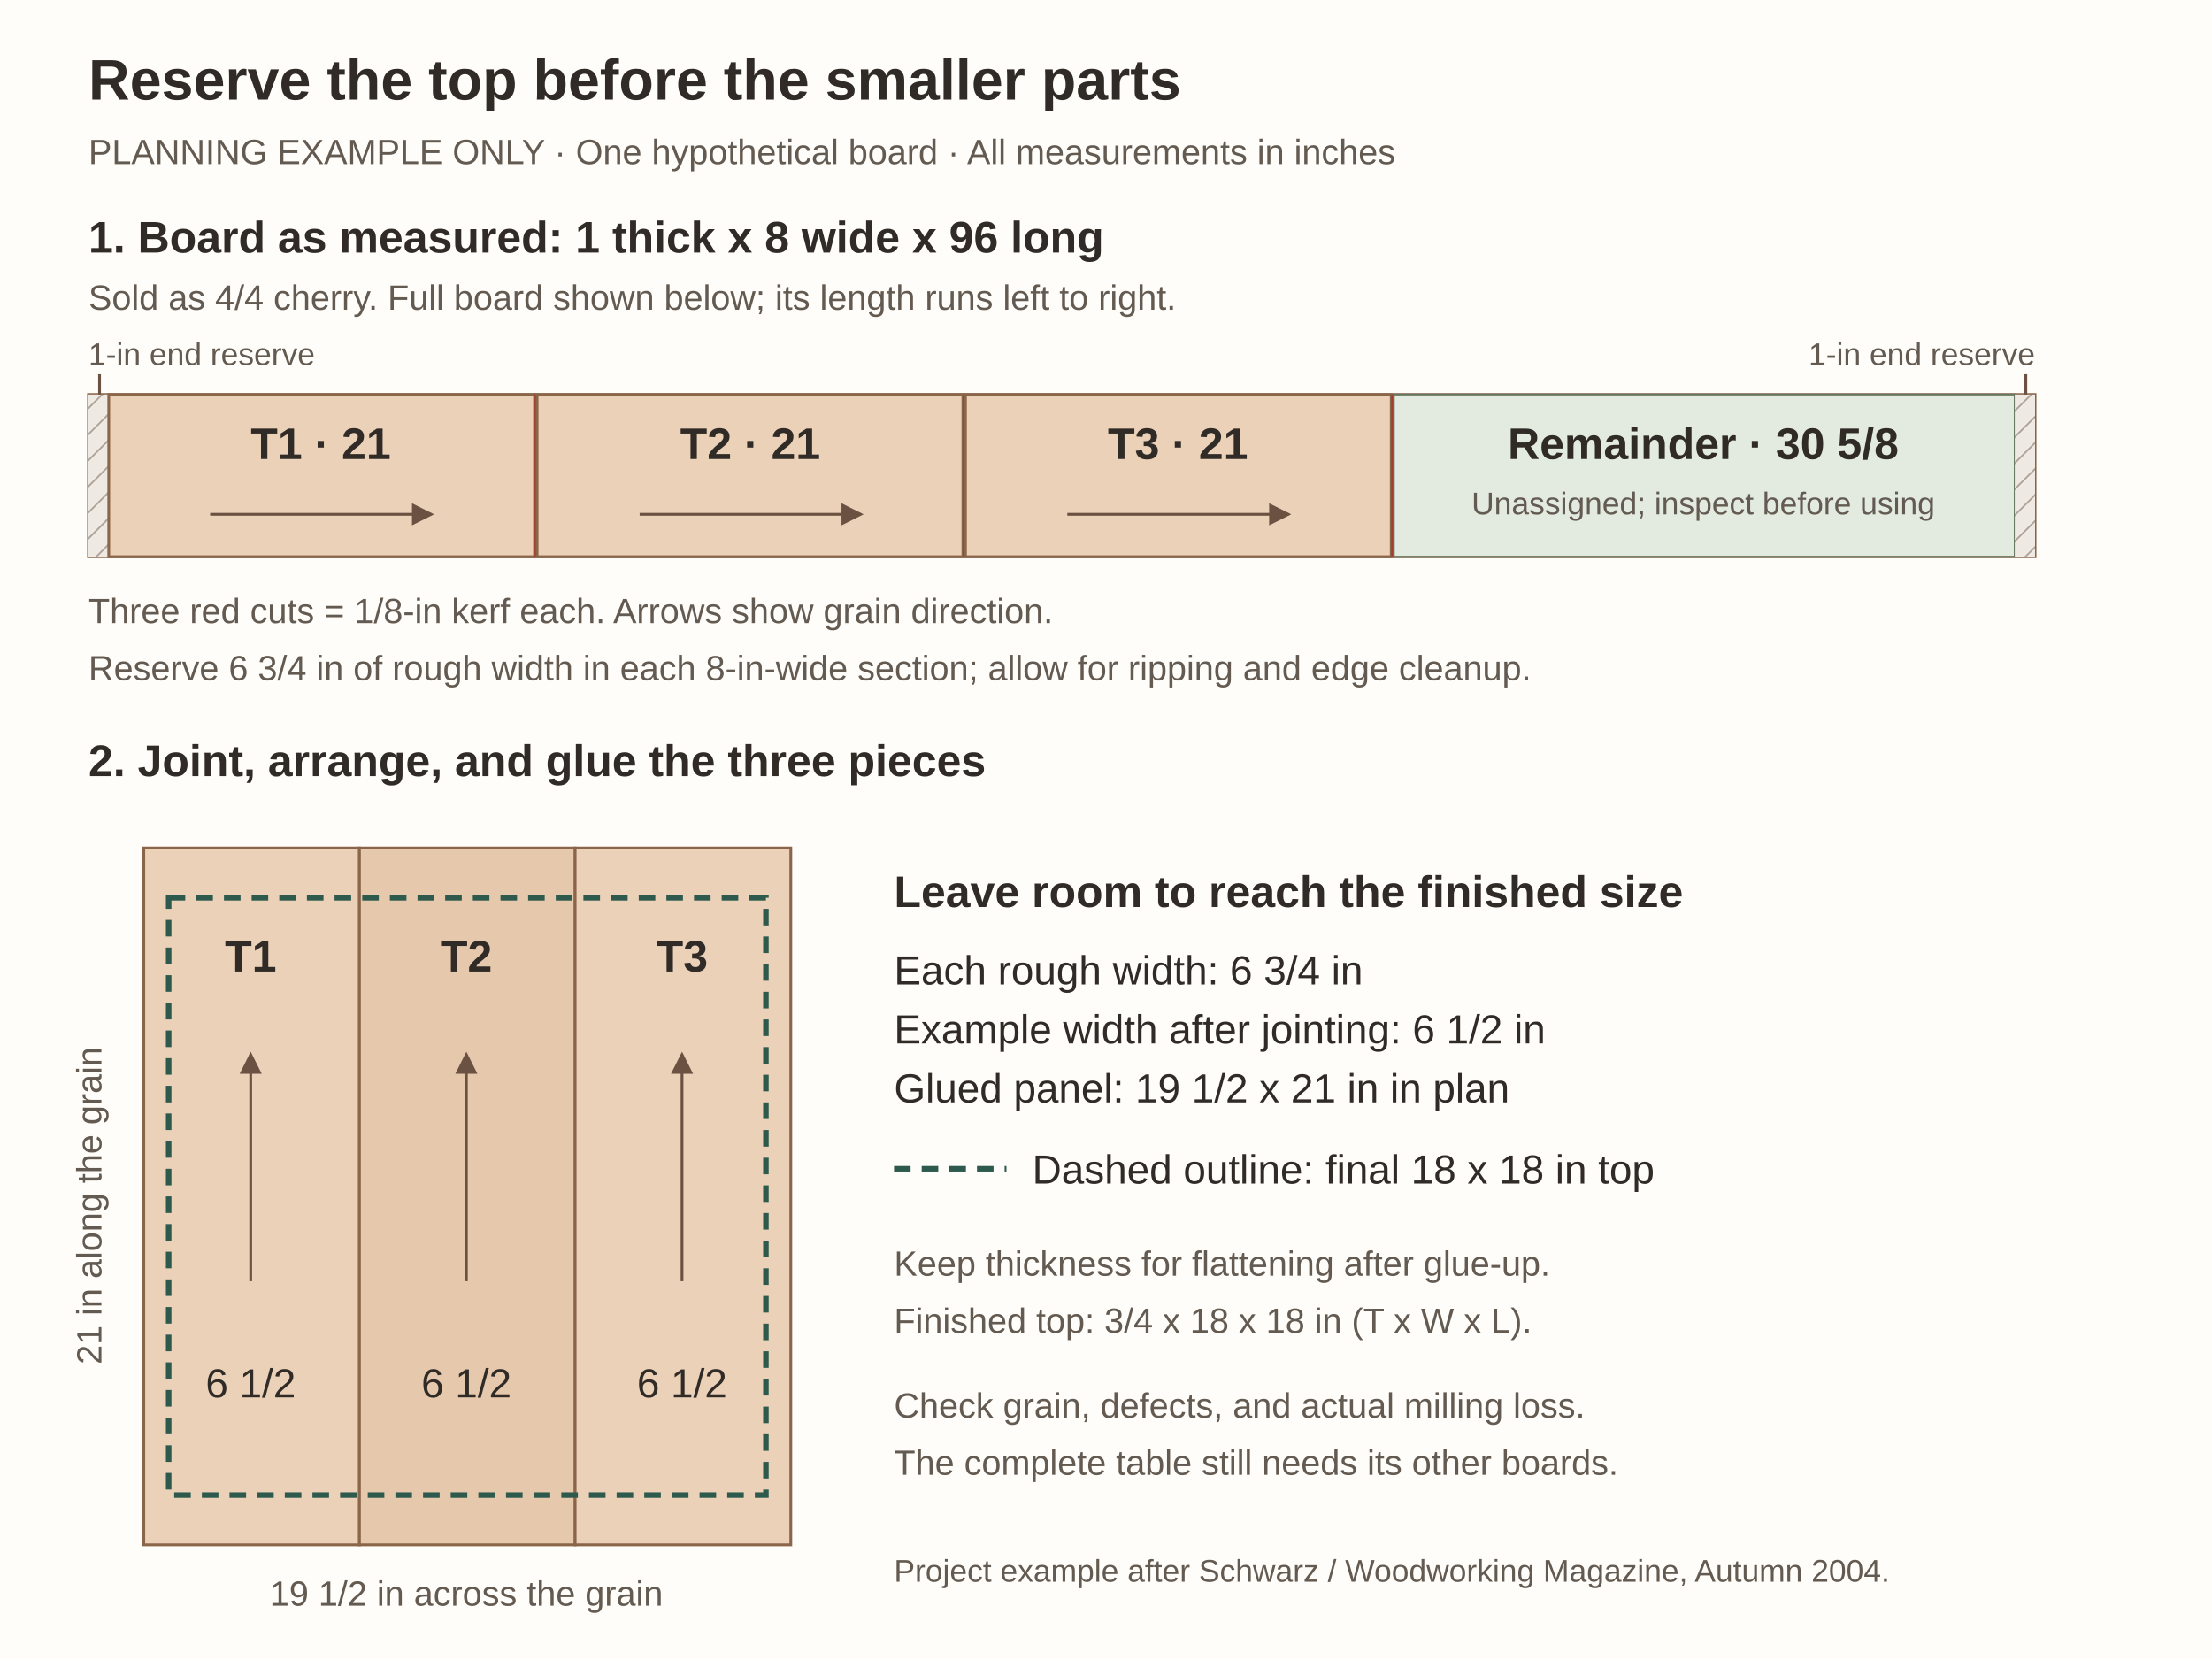
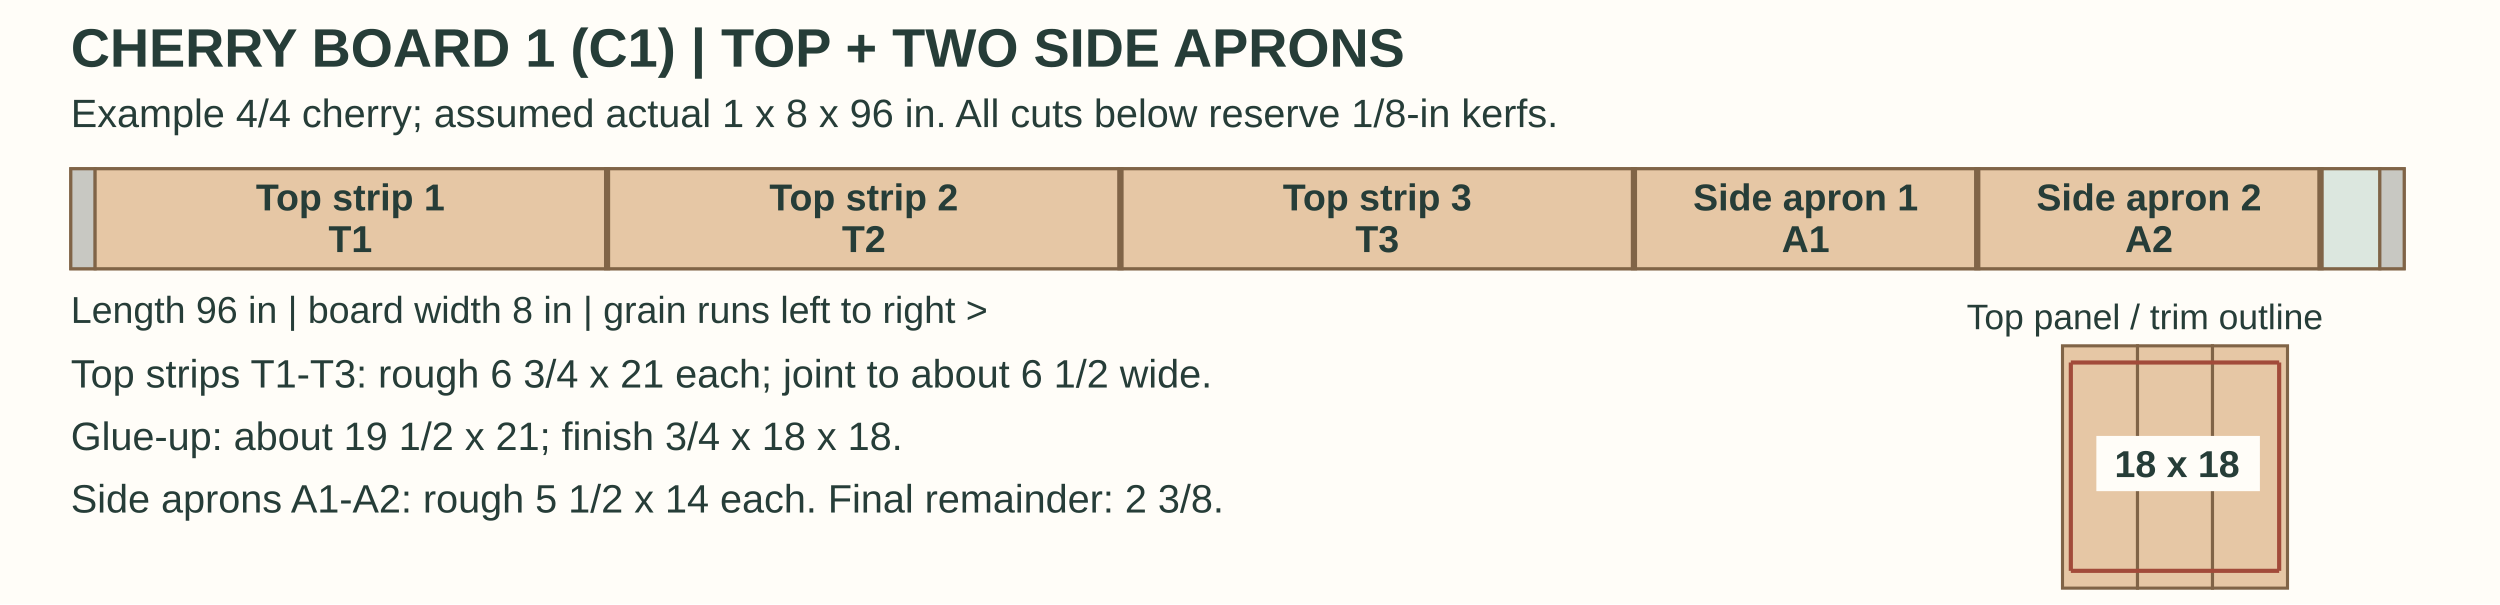
- <svg xmlns="http://www.w3.org/2000/svg" width="1200" height="900" viewBox="0 0 1200 900" role="img" aria-labelledby="title desc">
-   <defs>
-     <pattern id="waste" width="10" height="10" patternUnits="userSpaceOnUse" patternTransform="rotate(45)">
-       <rect width="10" height="10" fill="#eee9e2" />
-       <path d="M0 0V10" stroke="#b6aaa0" stroke-width="2" />
-     </pattern>
-     <marker id="arrow" markerWidth="8" markerHeight="8" refX="7" refY="4" orient="auto">
-       <path d="M0 0L8 4L0 8Z" fill="#6a5142" />
-     </marker>
-     <style>
-       text{font-family:Arial,Helvetica,sans-serif;fill:#302b26}
-       .title{font-size:31px;font-weight:700}.head{font-size:24px;font-weight:700}
-       .label{font-size:22px}.note{font-size:19px;fill:#635a51}.small{font-size:17px;fill:#635a51}
-       .wood{fill:#ead1b8;stroke:#8a6549;stroke-width:1.5}.line{fill:none;stroke:#6a5142;stroke-width:1.5}
-     </style>
-   </defs>
-   <rect width="1200" height="900" fill="#fffdf9" />
-   <text x="48" y="54" class="title">Reserve the top before the smaller parts</text>
-   <text x="48" y="89" class="note">PLANNING EXAMPLE ONLY · One hypothetical board · All measurements in inches</text>
-   <text x="48" y="137" class="head">1. Board as measured: 1 thick x 8 wide x 96 long</text>
-   <text x="48" y="168" class="note">Sold as 4/4 cherry. Full board shown below; its length runs left to right.</text>
-   <rect x="48" y="214" width="1056" height="88" fill="#f3efe8" stroke="#8a6549" stroke-width="1.5" />
-   <rect x="48" y="214" width="11" height="88" fill="url(#waste)" />
-   <rect class="wood" x="59" y="214" width="231" height="88" />
-   <rect x="290" y="214" width="1.375" height="88" fill="#a13d2d" />
-   <rect class="wood" x="291.375" y="214" width="231" height="88" />
-   <rect x="522.375" y="214" width="1.375" height="88" fill="#a13d2d" />
-   <rect class="wood" x="523.75" y="214" width="231" height="88" />
-   <rect x="754.75" y="214" width="1.375" height="88" fill="#a13d2d" />
-   <rect x="756.125" y="214" width="336.875" height="88" fill="#e3ebe0" stroke="#66765f" />
-   <rect x="1093" y="214" width="11" height="88" fill="url(#waste)" />
-   <text x="174" y="249" text-anchor="middle" class="head">T1 · 21</text>
-   <text x="407" y="249" text-anchor="middle" class="head">T2 · 21</text>
-   <text x="639" y="249" text-anchor="middle" class="head">T3 · 21</text>
-   <text x="924" y="249" text-anchor="middle" class="head">Remainder · 30 5/8</text>
-   <text x="924" y="279" text-anchor="middle" class="small">Unassigned; inspect before using</text>
-   <path d="M114 279H234" class="line" marker-end="url(#arrow)" />
-   <path d="M347 279H467" class="line" marker-end="url(#arrow)" />
-   <path d="M579 279H699" class="line" marker-end="url(#arrow)" />
-   <text x="48" y="198" class="small">1-in end reserve</text>
-   <path d="M54 203V214" class="line" />
-   <text x="1104" y="198" text-anchor="end" class="small">1-in end reserve</text>
-   <path d="M1099 203V214" class="line" />
-   <text x="48" y="338" class="note">Three red cuts = 1/8-in kerf each. Arrows show grain direction.</text>
-   <text x="48" y="369" class="note">Reserve 6 3/4 in of rough width in each 8-in-wide section; allow for ripping and edge cleanup.</text>
-   <text x="48" y="421" class="head">2. Joint, arrange, and glue the three pieces</text>
-   <rect class="wood" x="78" y="460" width="117" height="378" />
-   <rect class="wood" x="195" y="460" width="117" height="378" style="fill:#e6c9ac" />
-   <rect class="wood" x="312" y="460" width="117" height="378" />
-   <rect x="91.5" y="487" width="324" height="324" fill="none" stroke="#2d5a4d" stroke-width="3" stroke-dasharray="9 6" />
-   <text x="136" y="527" text-anchor="middle" class="head">T1</text>
-   <text x="253" y="527" text-anchor="middle" class="head">T2</text>
-   <text x="370" y="527" text-anchor="middle" class="head">T3</text>
-   <path d="M136 695V572" class="line" marker-end="url(#arrow)" />
-   <path d="M253 695V572" class="line" marker-end="url(#arrow)" />
-   <path d="M370 695V572" class="line" marker-end="url(#arrow)" />
-   <text x="136" y="758" text-anchor="middle" class="label">6 1/2</text>
-   <text x="253" y="758" text-anchor="middle" class="label">6 1/2</text>
-   <text x="370" y="758" text-anchor="middle" class="label">6 1/2</text>
-   <text x="253" y="871" text-anchor="middle" class="note">19 1/2 in across the grain</text>
-   <text x="55" y="654" text-anchor="middle" transform="rotate(-90 55 654)" class="note">21 in along the grain</text>
-   <text x="485" y="492" class="head">Leave room to reach the finished size</text>
-   <text x="485" y="534" class="label">Each rough width: 6 3/4 in</text>
-   <text x="485" y="566" class="label">Example width after jointing: 6 1/2 in</text>
-   <text x="485" y="598" class="label">Glued panel: 19 1/2 x 21 in in plan</text>
-   <path d="M485 634H546" stroke="#2d5a4d" stroke-width="3" stroke-dasharray="9 6" />
-   <text x="560" y="642" class="label">Dashed outline: final 18 x 18 in top</text>
-   <text x="485" y="692" class="note">Keep thickness for flattening after glue-up.</text>
-   <text x="485" y="723" class="note">Finished top: 3/4 x 18 x 18 in (T x W x L).</text>
-   <text x="485" y="769" class="note">Check grain, defects, and actual milling loss.</text>
-   <text x="485" y="800" class="note">The complete table still needs its other boards.</text>
-   <text x="485" y="858" class="small">Project example after Schwarz / Woodworking Magazine, Autumn 2004.</text>
+ <svg xmlns="http://www.w3.org/2000/svg" viewBox="0 0 1200 290" role="img" aria-label="top-cutting-example.svg">
+   <rect width="100%" height="100%" fill="#fffdf8" />
+   <text x="34" y="32" font-family="Arial, sans-serif" font-size="26" font-weight="700" fill="#263d38" text-anchor="start">CHERRY BOARD 1 (C1) | TOP + TWO SIDE APRONS</text>
+   <text x="34" y="61" font-family="Arial, sans-serif" font-size="19" font-weight="400" fill="#263d38" text-anchor="start">Example 4/4 cherry; assumed actual 1 x 8 x 96 in. All cuts below reserve 1/8-in kerfs.</text>
+   <rect x="34" y="81" width="1120" height="48" fill="#eee9df" stroke="#806447" stroke-width="1.5" />
+   <rect x="34" y="81" width="11.667" height="48" fill="#c8c8c2" stroke="#806447" stroke-width="1.5" />
+   <rect x="45.667" y="81" width="245.0" height="48" fill="#e6c7a5" stroke="#806447" stroke-width="1.5" />
+   <text x="168.167" y="101" font-family="Arial, sans-serif" font-size="18" font-weight="700" fill="#263d38" text-anchor="middle">Top strip 1</text>
+   <text x="168.167" y="121" font-family="Arial, sans-serif" font-size="18" font-weight="700" fill="#263d38" text-anchor="middle">T1</text>
+   <rect x="290.667" y="81" width="1.458" height="48" fill="#aa4c3c" stroke="#806447" stroke-width="1.5" />
+   <rect x="292.125" y="81" width="245.0" height="48" fill="#e6c7a5" stroke="#806447" stroke-width="1.5" />
+   <text x="414.625" y="101" font-family="Arial, sans-serif" font-size="18" font-weight="700" fill="#263d38" text-anchor="middle">Top strip 2</text>
+   <text x="414.625" y="121" font-family="Arial, sans-serif" font-size="18" font-weight="700" fill="#263d38" text-anchor="middle">T2</text>
+   <rect x="537.125" y="81" width="1.458" height="48" fill="#aa4c3c" stroke="#806447" stroke-width="1.5" />
+   <rect x="538.583" y="81" width="245.0" height="48" fill="#e6c7a5" stroke="#806447" stroke-width="1.5" />
+   <text x="661.083" y="101" font-family="Arial, sans-serif" font-size="18" font-weight="700" fill="#263d38" text-anchor="middle">Top strip 3</text>
+   <text x="661.083" y="121" font-family="Arial, sans-serif" font-size="18" font-weight="700" fill="#263d38" text-anchor="middle">T3</text>
+   <rect x="783.583" y="81" width="1.458" height="48" fill="#aa4c3c" stroke="#806447" stroke-width="1.5" />
+   <rect x="785.042" y="81" width="163.333" height="48" fill="#e6c7a5" stroke="#806447" stroke-width="1.5" />
+   <text x="866.708" y="101" font-family="Arial, sans-serif" font-size="18" font-weight="700" fill="#263d38" text-anchor="middle">Side apron 1</text>
+   <text x="866.708" y="121" font-family="Arial, sans-serif" font-size="18" font-weight="700" fill="#263d38" text-anchor="middle">A1</text>
+   <rect x="948.375" y="81" width="1.458" height="48" fill="#aa4c3c" stroke="#806447" stroke-width="1.5" />
+   <rect x="949.833" y="81" width="163.333" height="48" fill="#e6c7a5" stroke="#806447" stroke-width="1.5" />
+   <text x="1031.5" y="101" font-family="Arial, sans-serif" font-size="18" font-weight="700" fill="#263d38" text-anchor="middle">Side apron 2</text>
+   <text x="1031.5" y="121" font-family="Arial, sans-serif" font-size="18" font-weight="700" fill="#263d38" text-anchor="middle">A2</text>
+   <rect x="1113.167" y="81" width="1.458" height="48" fill="#aa4c3c" stroke="#806447" stroke-width="1.5" />
+   <rect x="1114.625" y="81" width="27.708" height="48" fill="#dce7df" stroke="#806447" stroke-width="1.5" />
+   <rect x="1142.333" y="81" width="11.667" height="48" fill="#c8c8c2" stroke="#806447" stroke-width="1.5" />
+   <text x="34" y="155" font-family="Arial, sans-serif" font-size="18" font-weight="400" fill="#263d38" text-anchor="start">Length 96 in  |  board width 8 in  |  grain runs left to right  &gt;</text>
+   <text x="34" y="186" font-family="Arial, sans-serif" font-size="19" font-weight="400" fill="#263d38" text-anchor="start">Top strips T1-T3: rough 6 3/4 x 21 each; joint to about 6 1/2 wide.</text>
+   <text x="34" y="216" font-family="Arial, sans-serif" font-size="19" font-weight="400" fill="#263d38" text-anchor="start">Glue-up: about 19 1/2 x 21; finish 3/4 x 18 x 18.</text>
+   <text x="34" y="246" font-family="Arial, sans-serif" font-size="19" font-weight="400" fill="#263d38" text-anchor="start">Side aprons A1-A2: rough 5 1/2 x 14 each. Final remainder: 2 3/8.</text>
+   <rect x="990" y="166" width="36" height="116.308" fill="#e6c7a5" stroke="#806447" stroke-width="1.5" />
+   <rect x="1026" y="166" width="36" height="116.308" fill="#e6c7a5" stroke="#806447" stroke-width="1.5" />
+   <rect x="1062" y="166" width="36" height="116.308" fill="#e6c7a5" stroke="#806447" stroke-width="1.5" />
+   <line x1="994" y1="174" x2="1094" y2="174" stroke="#a24b3a" stroke-width="2" />
+   <line x1="1094" y1="174" x2="1094" y2="274" stroke="#a24b3a" stroke-width="2" />
+   <line x1="1094" y1="274" x2="994" y2="274" stroke="#a24b3a" stroke-width="2" />
+   <line x1="994" y1="274" x2="994" y2="174" stroke="#a24b3a" stroke-width="2" />
+   <text x="944" y="158" font-family="Arial, sans-serif" font-size="17" font-weight="400" fill="#263d38" text-anchor="start">Top panel / trim outline</text>
+   <rect x="1007" y="210" width="77" height="25" fill="#fffdf8" stroke="#fffdf8" stroke-width="1.5" />
+   <text x="1045" y="229" font-family="Arial, sans-serif" font-size="18" font-weight="700" fill="#263d38" text-anchor="middle">18 x 18</text>
</svg>
